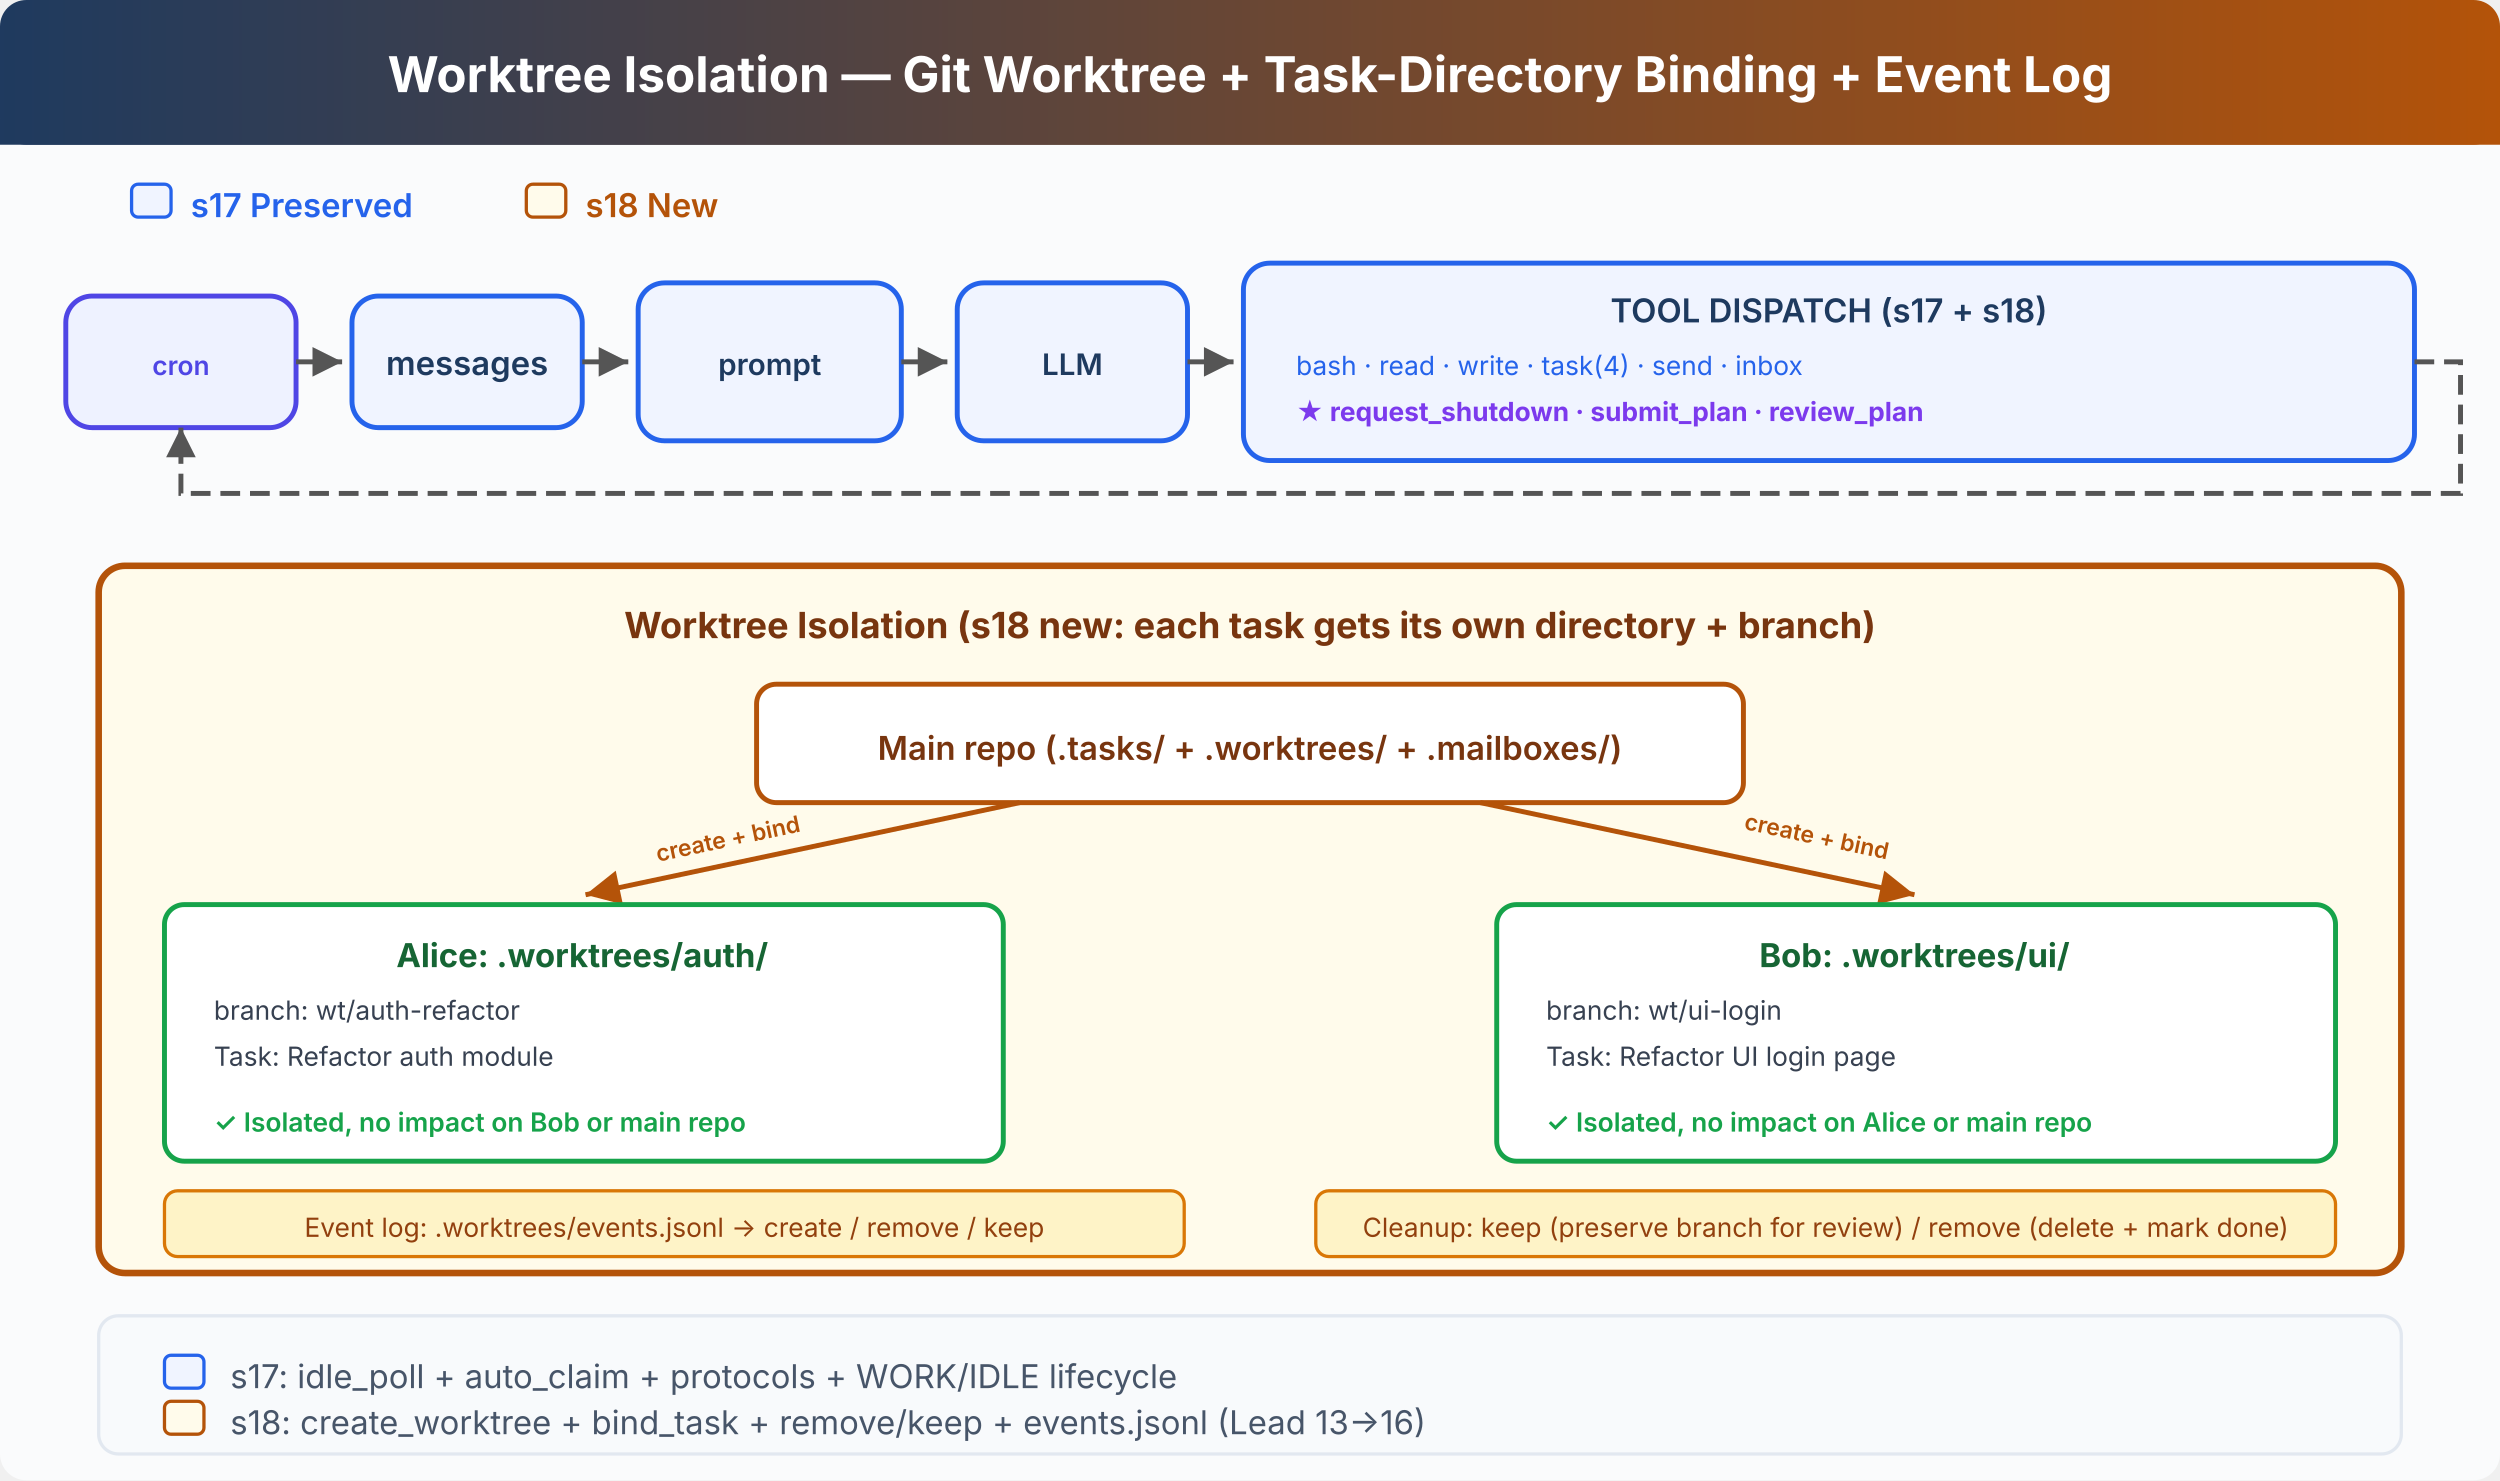
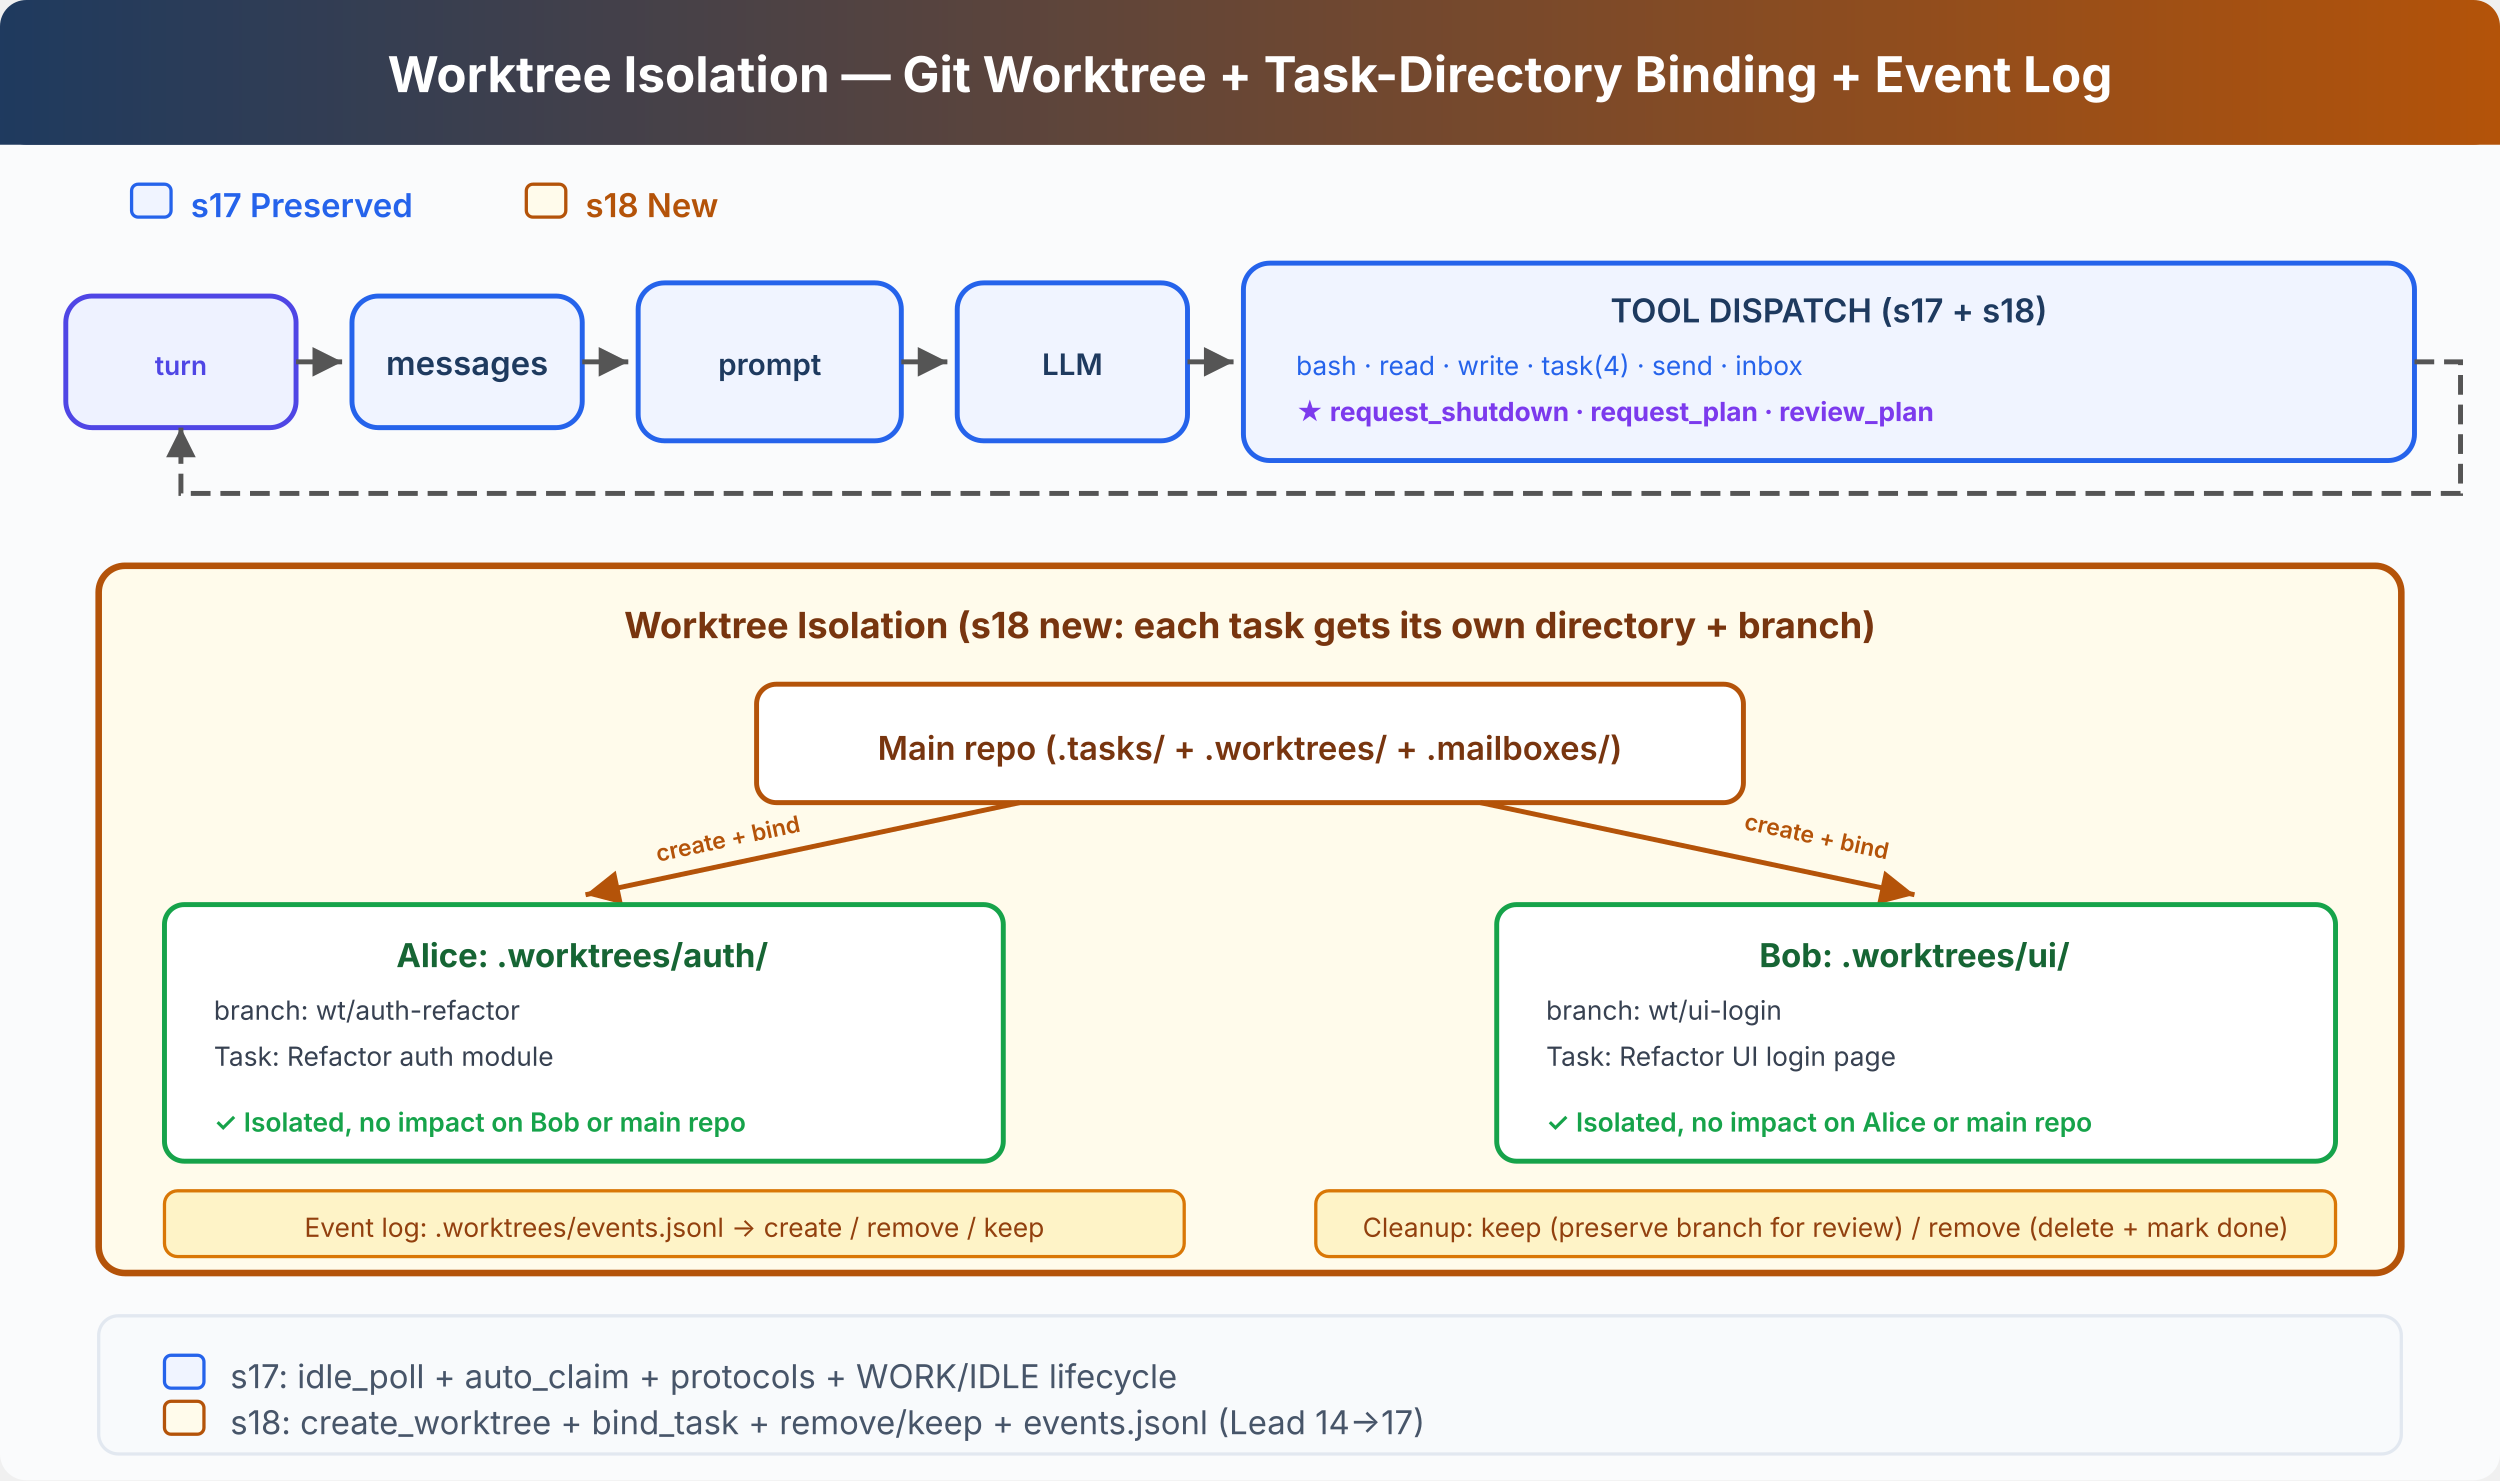
<svg xmlns="http://www.w3.org/2000/svg" viewBox="0 0 760 450" font-family="system-ui, -apple-system, sans-serif">
  <defs>
    <linearGradient id="header" x1="0" y1="0" x2="1" y2="0">
      <stop offset="0%" stop-color="#1e3a5f" />
      <stop offset="100%" stop-color="#b45309" />
    </linearGradient>
    <marker id="arrow" viewBox="0 0 10 10" refX="10" refY="5" markerWidth="6" markerHeight="6" orient="auto-start-reverse">
      <path d="M 0 0 L 10 5 L 0 10 z" fill="#555" />
    </marker>
    <marker id="arrow-amber" viewBox="0 0 10 10" refX="10" refY="5" markerWidth="7" markerHeight="7" orient="auto-start-reverse">
      <path d="M 0 0 L 10 5 L 0 10 z" fill="#b45309" />
    </marker>
    <marker id="arrow-green" viewBox="0 0 10 10" refX="10" refY="5" markerWidth="6" markerHeight="6" orient="auto-start-reverse">
      <path d="M 0 0 L 10 5 L 0 10 z" fill="#16a34a" />
    </marker>
  </defs>
  <rect width="760" height="450" fill="#fafbfc" rx="8" />
  <rect x="0" y="0" width="760" height="44" fill="url(#header)" rx="8" />
  <rect x="0" y="36" width="760" height="8" fill="url(#header)" />
  <text x="380" y="28" fill="#fff" font-size="15" font-weight="700" text-anchor="middle">Worktree Isolation — Git Worktree + Task-Directory Binding + Event Log</text>
  <rect x="40" y="56" width="12" height="10" rx="2" fill="#f0f4ff" stroke="#2563eb" stroke-width="1" />
  <text x="58" y="66" fill="#2563eb" font-size="10" font-weight="600">s17 Preserved</text>
  <rect x="160" y="56" width="12" height="10" rx="2" fill="#fffbeb" stroke="#b45309" stroke-width="1" />
  <text x="178" y="66" fill="#b45309" font-size="10" font-weight="600">s18 New</text>
  <rect x="20" y="90" width="70" height="40" rx="8" fill="#eef2ff" stroke="#4f46e5" stroke-width="1.5" />
-   <text x="55" y="114" fill="#4f46e5" font-size="8" font-weight="600" text-anchor="middle">cron</text>
+   <text x="55" y="114" fill="#4f46e5" font-size="8" font-weight="600" text-anchor="middle">turn</text>
  <line x1="90" y1="110" x2="104" y2="110" stroke="#555" stroke-width="1.5" marker-end="url(#arrow)" />
  <rect x="107" y="90" width="70" height="40" rx="8" fill="#f0f4ff" stroke="#2563eb" stroke-width="1.5" />
  <text x="142" y="114" fill="#1e3a5f" font-size="10" font-weight="600" text-anchor="middle">messages</text>
  <line x1="177" y1="110" x2="191" y2="110" stroke="#555" stroke-width="1.5" marker-end="url(#arrow)" />
  <rect x="194" y="86" width="80" height="48" rx="8" fill="#f0f4ff" stroke="#2563eb" stroke-width="1.5" />
  <text x="234" y="114" fill="#1e3a5f" font-size="9" font-weight="600" text-anchor="middle">prompt</text>
  <line x1="274" y1="110" x2="288" y2="110" stroke="#555" stroke-width="1.5" marker-end="url(#arrow)" />
  <rect x="291" y="86" width="70" height="48" rx="8" fill="#f0f4ff" stroke="#2563eb" stroke-width="1.5" />
  <text x="326" y="114" fill="#1e3a5f" font-size="9" font-weight="600" text-anchor="middle">LLM</text>
  <line x1="361" y1="110" x2="375" y2="110" stroke="#555" stroke-width="1.5" marker-end="url(#arrow)" />
  <rect x="378" y="80" width="356" height="60" rx="8" fill="#f0f4ff" stroke="#2563eb" stroke-width="1.5" />
  <text x="556" y="98" fill="#1e3a5f" font-size="10" font-weight="600" text-anchor="middle">TOOL DISPATCH (s17 + s18)</text>
  <text x="394" y="114" fill="#2563eb" font-size="8">bash · read · write · task(4) · send · inbox</text>
-   <text x="394" y="128" fill="#7c3aed" font-size="8" font-weight="700">★ request_shutdown · submit_plan · review_plan</text>
+   <text x="394" y="128" fill="#7c3aed" font-size="8" font-weight="700">★ request_shutdown · request_plan · review_plan</text>
  <path d="M 734 110 L 748 110 L 748 150 L 55 150 L 55 130" fill="none" stroke="#555" stroke-width="1.5" marker-end="url(#arrow)" stroke-dasharray="6,3" />
  <rect x="30" y="172" width="700" height="215" rx="8" fill="#fffbeb" stroke="#b45309" stroke-width="2" />
  <text x="380" y="194" fill="#78350f" font-size="11" font-weight="700" text-anchor="middle">Worktree Isolation (s18 new: each task gets its own directory + branch)</text>
  <rect x="230" y="208" width="300" height="36" rx="6" fill="#fff" stroke="#b45309" stroke-width="1.5" />
  <text x="380" y="231" fill="#78350f" font-size="10" font-weight="600" text-anchor="middle">Main repo (.tasks/ + .worktrees/ + .mailboxes/)</text>
  <line x1="310" y1="244" x2="178" y2="272" stroke="#b45309" stroke-width="1.5" marker-end="url(#arrow-amber)" />
  <text x="200" y="262" fill="#b45309" font-size="7" font-weight="600" transform="rotate(-12 200 262)">create + bind</text>
  <line x1="450" y1="244" x2="582" y2="272" stroke="#b45309" stroke-width="1.5" marker-end="url(#arrow-amber)" />
  <text x="530" y="252" fill="#b45309" font-size="7" font-weight="600" transform="rotate(12 530 252)">create + bind</text>
  <rect x="50" y="275" width="255" height="78" rx="6" fill="#fff" stroke="#16a34a" stroke-width="1.5" />
  <text x="177" y="294" fill="#166534" font-size="10" font-weight="700" text-anchor="middle">Alice: .worktrees/auth/</text>
  <text x="65" y="310" fill="#374151" font-size="8">branch: wt/auth-refactor</text>
  <text x="65" y="324" fill="#374151" font-size="8">Task: Refactor auth module</text>
  <text x="65" y="344" fill="#16a34a" font-size="8" font-weight="600">✓ Isolated, no impact on Bob or main repo</text>
  <rect x="455" y="275" width="255" height="78" rx="6" fill="#fff" stroke="#16a34a" stroke-width="1.5" />
  <text x="582" y="294" fill="#166534" font-size="10" font-weight="700" text-anchor="middle">Bob: .worktrees/ui/</text>
  <text x="470" y="310" fill="#374151" font-size="8">branch: wt/ui-login</text>
  <text x="470" y="324" fill="#374151" font-size="8">Task: Refactor UI login page</text>
  <text x="470" y="344" fill="#16a34a" font-size="8" font-weight="600">✓ Isolated, no impact on Alice or main repo</text>
  <rect x="50" y="362" width="310" height="20" rx="4" fill="#fef3c7" stroke="#d97706" stroke-width="1" />
  <text x="205" y="376" fill="#92400e" font-size="8" text-anchor="middle">Event log: .worktrees/events.jsonl → create / remove / keep</text>
  <rect x="400" y="362" width="310" height="20" rx="4" fill="#fef3c7" stroke="#d97706" stroke-width="1" />
  <text x="555" y="376" fill="#92400e" font-size="8" text-anchor="middle">Cleanup: keep (preserve branch for review) / remove (delete + mark done)</text>
  <rect x="30" y="400" width="700" height="42" rx="6" fill="#f8fafc" stroke="#e2e8f0" stroke-width="1" />
  <rect x="50" y="412" width="12" height="10" rx="2" fill="#f0f4ff" stroke="#2563eb" stroke-width="1" />
  <text x="70" y="422" fill="#475569" font-size="10">s17: idle_poll + auto_claim + protocols + WORK/IDLE lifecycle</text>
  <rect x="50" y="426" width="12" height="10" rx="2" fill="#fffbeb" stroke="#b45309" stroke-width="1" />
-   <text x="70" y="436" fill="#475569" font-size="10">s18: create_worktree + bind_task + remove/keep + events.jsonl (Lead 13→16)</text>
+   <text x="70" y="436" fill="#475569" font-size="10">s18: create_worktree + bind_task + remove/keep + events.jsonl (Lead 14→17)</text>
</svg>
